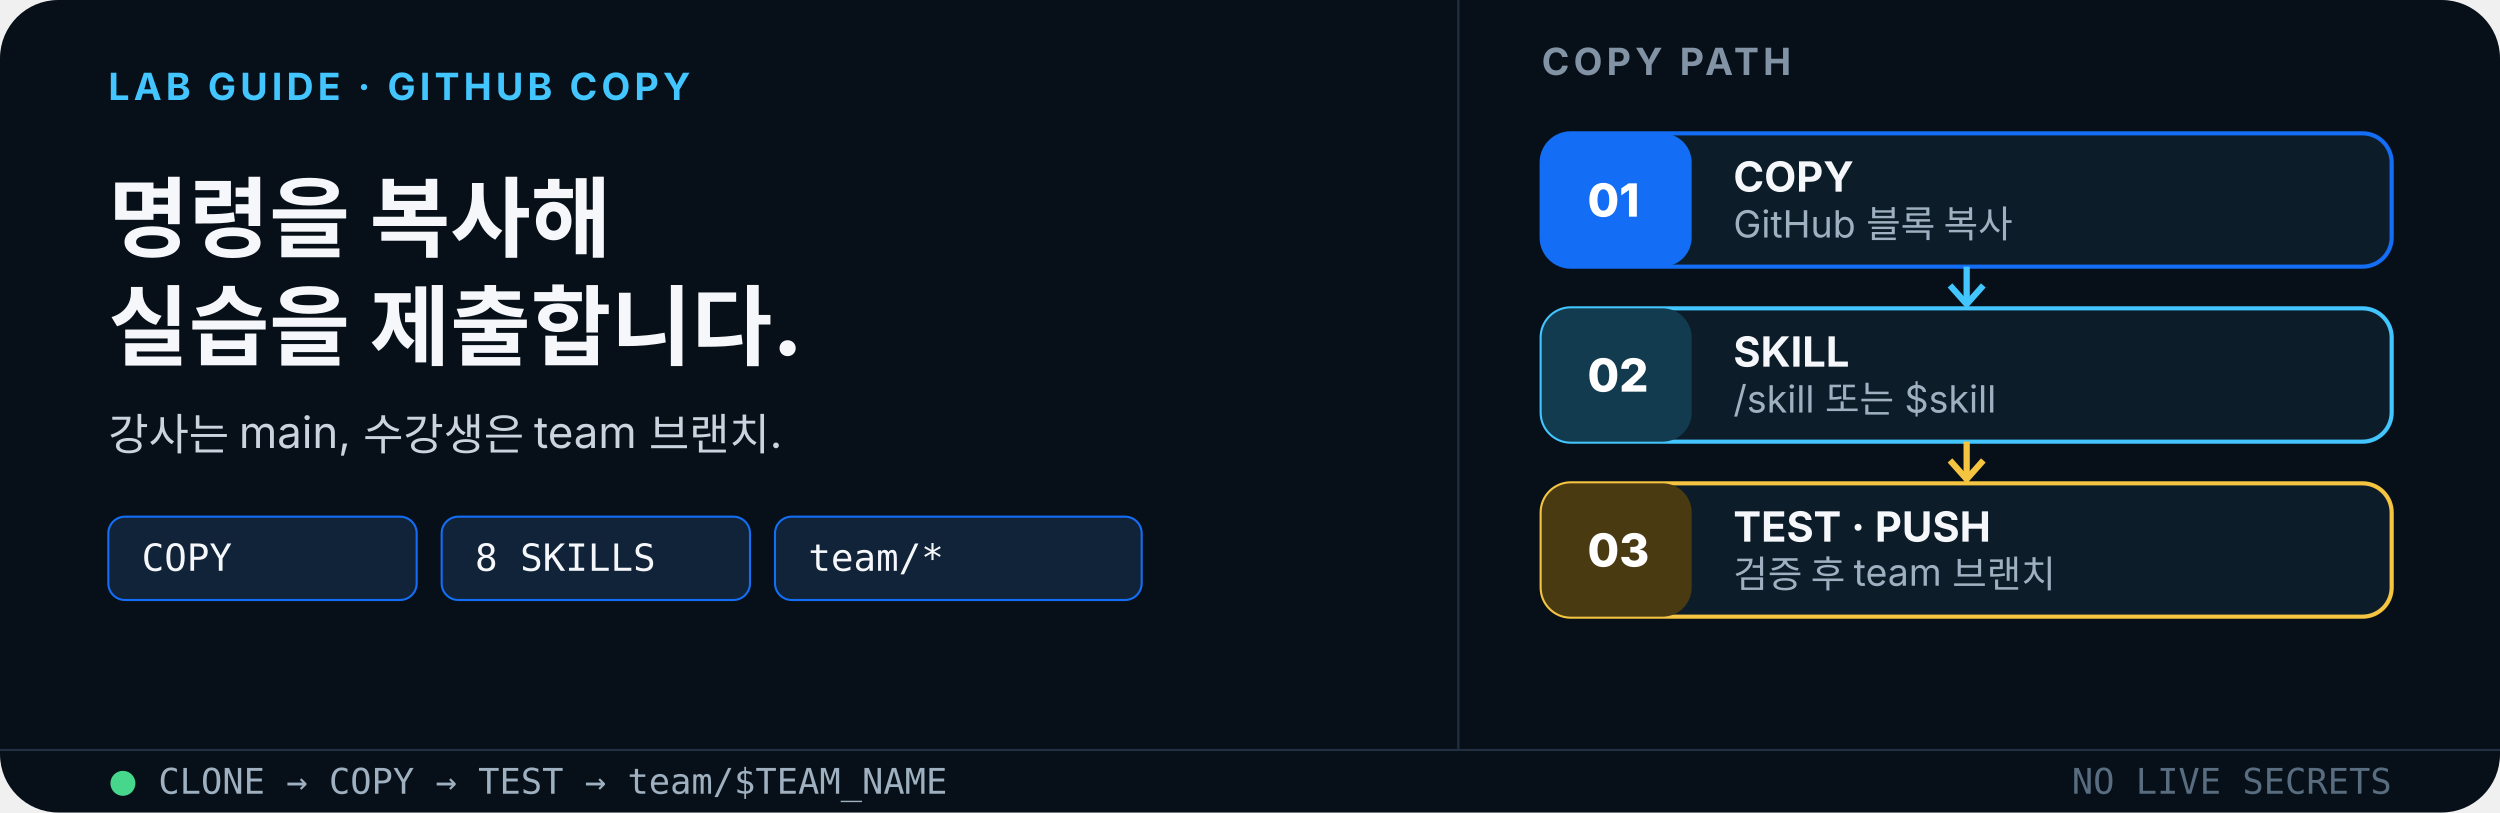
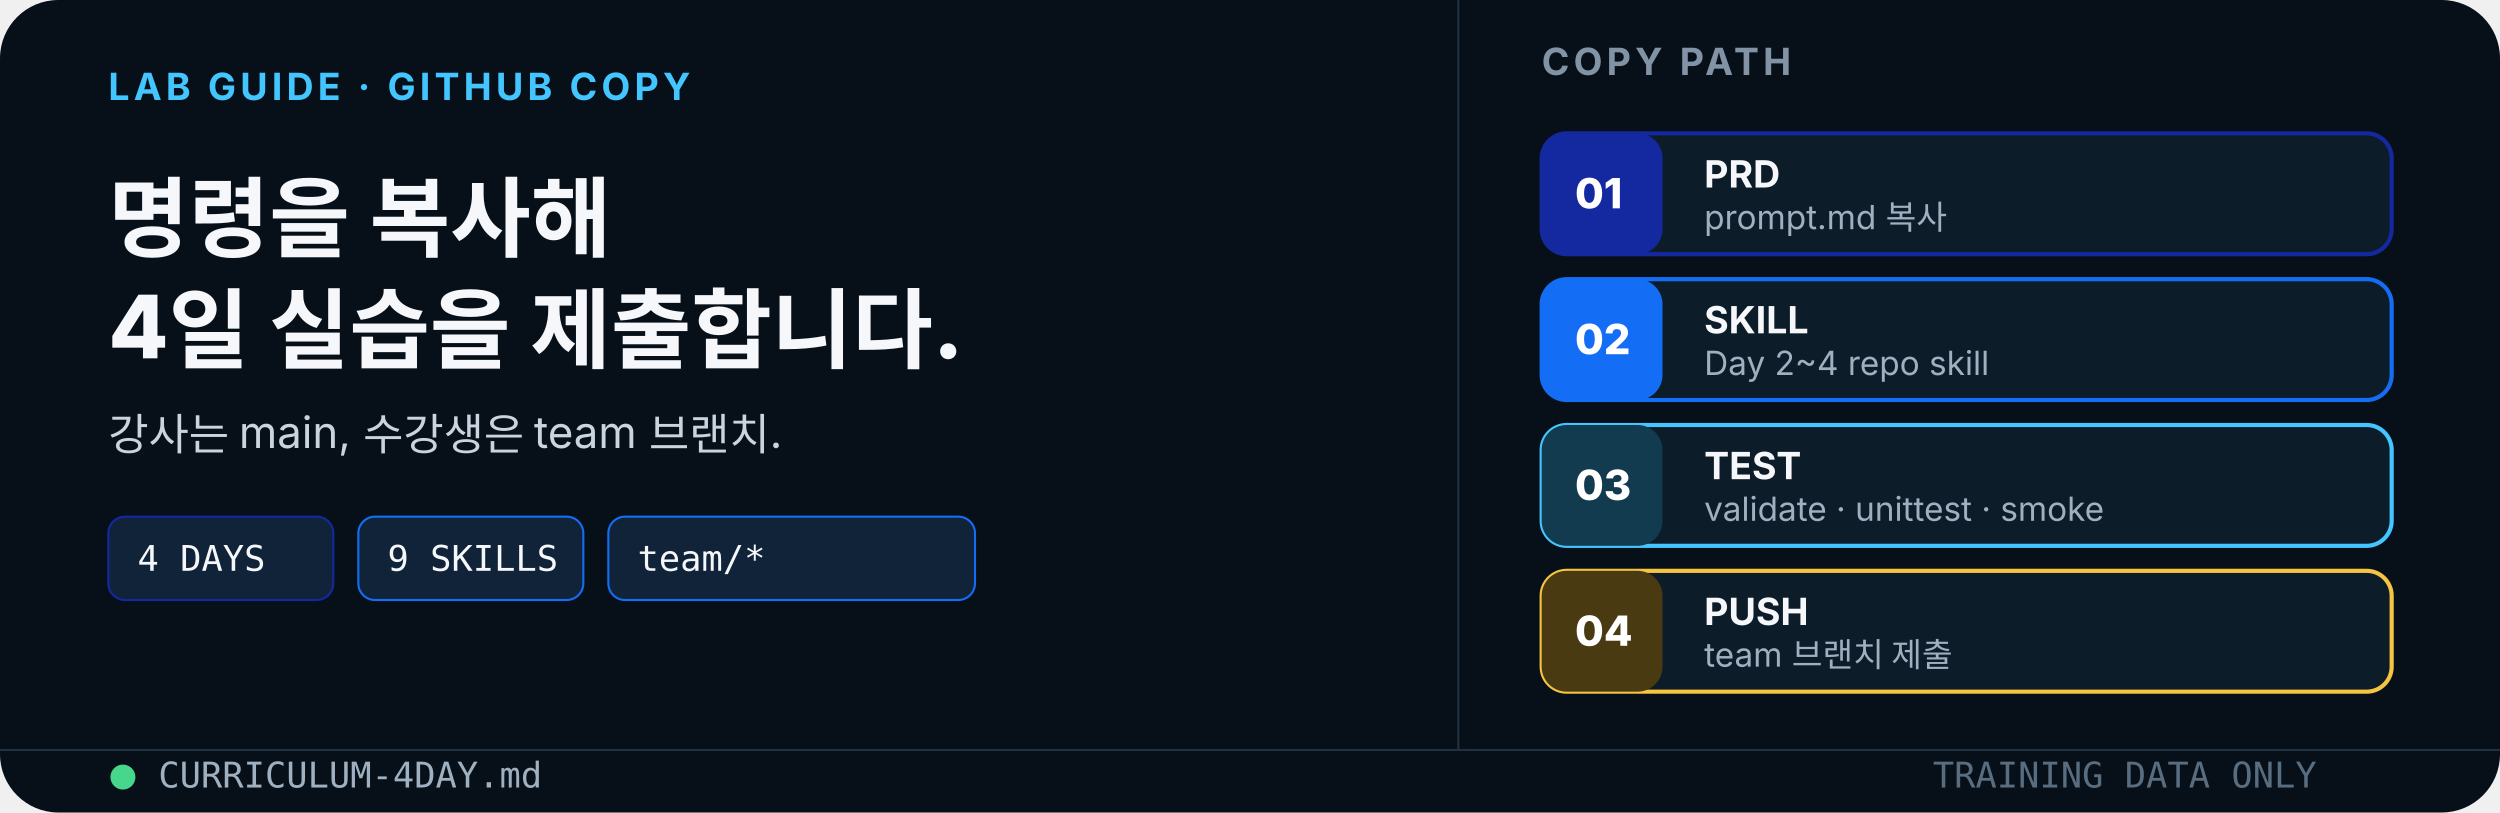
<svg xmlns="http://www.w3.org/2000/svg" width="1200" height="390" viewBox="0 0 1200 390" role="img" aria-labelledby="title desc">
  <rect width="1200" height="390" rx="28" fill="#071018" />
  <path d="M0 360H1200" stroke="#223141" stroke-width="1" />
  <path d="M700 0V360" stroke="#223141" stroke-width="1" />
  <g transform="translate(52 48)" font-family="-apple-system,BlinkMacSystemFont,'Segoe UI','Noto Sans KR',sans-serif">
    <text x="0" y="0" fill="#43C6FF" font-size="18" font-weight="700" letter-spacing="2">LAB GUIDE · GITHUB COPY</text>
    <text x="0" y="72" fill="#F5F7FA" font-size="42" font-weight="800">명령을 복사해</text>
-     <text x="0" y="124" fill="#F5F7FA" font-size="42" font-weight="800">실습을 제출합니다.</text>
+     <text x="0" y="124" fill="#F5F7FA" font-size="42" font-weight="800">4일 실습을 제출합니다.</text>
    <text x="0" y="168" fill="#C9D4DF" font-size="21">강사는 main, 수강생은 team 브랜치.</text>
    <g transform="translate(0 200)" font-family="ui-monospace,SFMono-Regular,Menlo,monospace">
-       <rect width="148" height="40" rx="8" fill="#102338" stroke="#146EF5" />
-       <text x="16" y="26" fill="#F5F7FA" font-size="18">COPY</text>
-       <rect x="160" width="148" height="40" rx="8" fill="#102338" stroke="#146EF5" />
-       <text x="176" y="26" fill="#F5F7FA" font-size="18">8 SKILLS</text>
-       <rect x="320" width="176" height="40" rx="8" fill="#102338" stroke="#146EF5" />
-       <text x="336" y="26" fill="#F5F7FA" font-size="18">team/*</text>
+       <rect width="108" height="40" rx="8" fill="#102338" stroke="#1428A0" />
+       <text x="14" y="26" fill="#F5F7FA" font-size="17">4 DAYS</text>
+       <rect x="120" width="108" height="40" rx="8" fill="#102338" stroke="#146EF5" />
+       <text x="134" y="26" fill="#F5F7FA" font-size="17">9 SKILLS</text>
+       <rect x="240" width="176" height="40" rx="8" fill="#102338" stroke="#146EF5" />
+       <text x="254" y="26" fill="#F5F7FA" font-size="17">team/*</text>
    </g>
  </g>
  <g transform="translate(740 36)" font-family="-apple-system,BlinkMacSystemFont,'Segoe UI','Noto Sans KR',sans-serif">
    <text x="0" y="0" fill="#8293A5" font-size="18" font-weight="700" letter-spacing="2">COPY PATH</text>
    <g transform="translate(0 28)">
-       <rect width="408" height="64" rx="14" fill="#0D1C29" stroke="#146EF5" stroke-width="2" />
-       <rect width="72" height="64" rx="14" fill="#146EF5" />
-       <text x="22" y="40" fill="#FFFFFF" font-size="22" font-weight="800">01</text>
-       <text x="92" y="28" fill="#F5F7FA" font-size="20" font-weight="700">COPY</text>
-       <text x="92" y="50" fill="#9FB0C0" font-size="18">GitHub 블록 복사</text>
+       <rect width="408" height="58" rx="12" fill="#0D1C29" stroke="#1428A0" stroke-width="2" />
+       <rect width="58" height="58" rx="12" fill="#1428A0" />
+       <text x="16" y="36" fill="#FFFFFF" font-size="20" font-weight="800">01</text>
+       <text x="78" y="26" fill="#F5F7FA" font-size="18" font-weight="700">PRD</text>
+       <text x="78" y="46" fill="#9FB0C0" font-size="16">prompt.md 복사</text>
    </g>
-     <path d="M204 92V108" stroke="#43C6FF" stroke-width="3" />
-     <path d="M196 101L204 110L212 101" fill="none" stroke="#43C6FF" stroke-width="3" />
-     <g transform="translate(0 112)">
-       <rect width="408" height="64" rx="14" fill="#0D1C29" stroke="#43C6FF" stroke-width="2" />
-       <rect width="72" height="64" rx="14" fill="#123B50" />
-       <text x="22" y="40" fill="#FFFFFF" font-size="22" font-weight="800">02</text>
-       <text x="92" y="28" fill="#F5F7FA" font-size="20" font-weight="700">SKILL</text>
-       <text x="92" y="50" fill="#9FB0C0" font-size="18">/skill 또는 $skill</text>
+     <g transform="translate(0 98)">
+       <rect width="408" height="58" rx="12" fill="#0D1C29" stroke="#146EF5" stroke-width="2" />
+       <rect width="58" height="58" rx="12" fill="#146EF5" />
+       <text x="16" y="36" fill="#FFFFFF" font-size="20" font-weight="800">02</text>
+       <text x="78" y="26" fill="#F5F7FA" font-size="18" font-weight="700">SKILL</text>
+       <text x="78" y="46" fill="#9FB0C0" font-size="16">Day 2~4 repo skill</text>
    </g>
-     <path d="M204 176V192" stroke="#F5C542" stroke-width="3" />
-     <path d="M196 185L204 194L212 185" fill="none" stroke="#F5C542" stroke-width="3" />
-     <g transform="translate(0 196)">
-       <rect width="408" height="64" rx="14" fill="#0D1C29" stroke="#F5C542" stroke-width="2" />
-       <rect width="72" height="64" rx="14" fill="#4A3A12" />
-       <text x="22" y="40" fill="#FFFFFF" font-size="22" font-weight="800">03</text>
-       <text x="92" y="28" fill="#F5F7FA" font-size="20" font-weight="700">TEST · PUSH</text>
-       <text x="92" y="50" fill="#9FB0C0" font-size="18">검증 후 team 브랜치</text>
+     <g transform="translate(0 168)">
+       <rect width="408" height="58" rx="12" fill="#0D1C29" stroke="#43C6FF" stroke-width="2" />
+       <rect width="58" height="58" rx="12" fill="#123B50" />
+       <text x="16" y="36" fill="#FFFFFF" font-size="20" font-weight="800">03</text>
+       <text x="78" y="26" fill="#F5F7FA" font-size="18" font-weight="700">TEST</text>
+       <text x="78" y="46" fill="#9FB0C0" font-size="16">validate · unittest · smoke</text>
+     </g>
+     <g transform="translate(0 238)">
+       <rect width="408" height="58" rx="12" fill="#0D1C29" stroke="#F5C542" stroke-width="2" />
+       <rect width="58" height="58" rx="12" fill="#4A3A12" />
+       <text x="16" y="36" fill="#FFFFFF" font-size="20" font-weight="800">04</text>
+       <text x="78" y="26" fill="#F5F7FA" font-size="18" font-weight="700">PUSH</text>
+       <text x="78" y="46" fill="#9FB0C0" font-size="16">team 브랜치 제출</text>
    </g>
  </g>
-   <g transform="translate(52 381)" font-family="ui-monospace,SFMono-Regular,Menlo,monospace" font-size="17">
+   <g transform="translate(52 378)" font-family="ui-monospace,SFMono-Regular,Menlo,monospace" font-size="17">
    <circle cx="7" cy="-5" r="6" fill="#46D68C" />
-     <text x="24" y="0" fill="#9FB0C0">CLONE → COPY → TEST → team/$TEAM_NAME</text>
-     <text x="1096" y="0" text-anchor="end" fill="#596D80">NO LIVE SECRETS</text>
+     <text x="24" y="0" fill="#9FB0C0">CURRICULUM-4DAY.md</text>
+     <text x="1060" y="0" text-anchor="end" fill="#596D80">TRAINING DATA ONLY</text>
  </g>
</svg>
